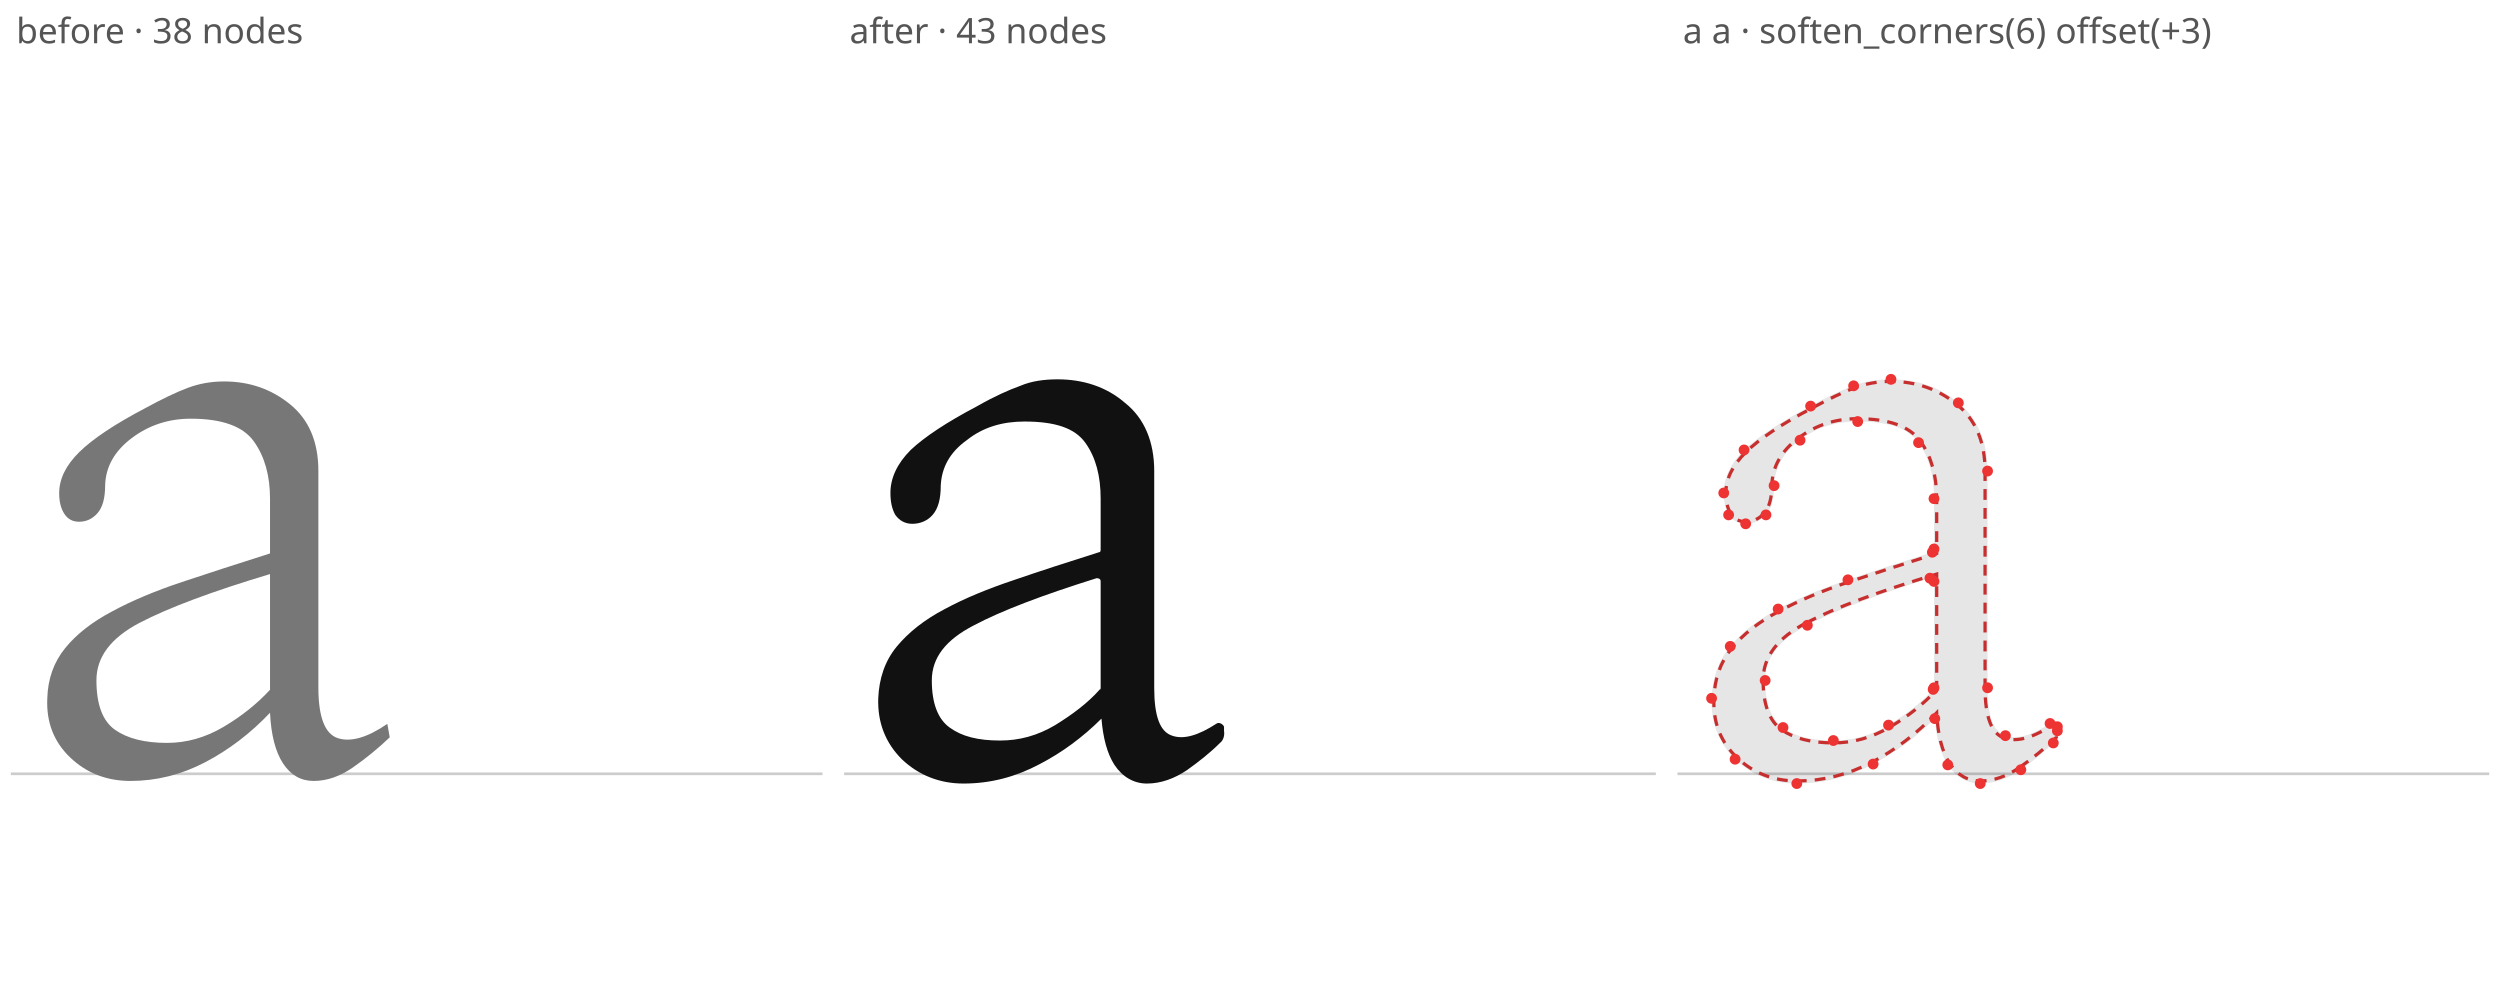
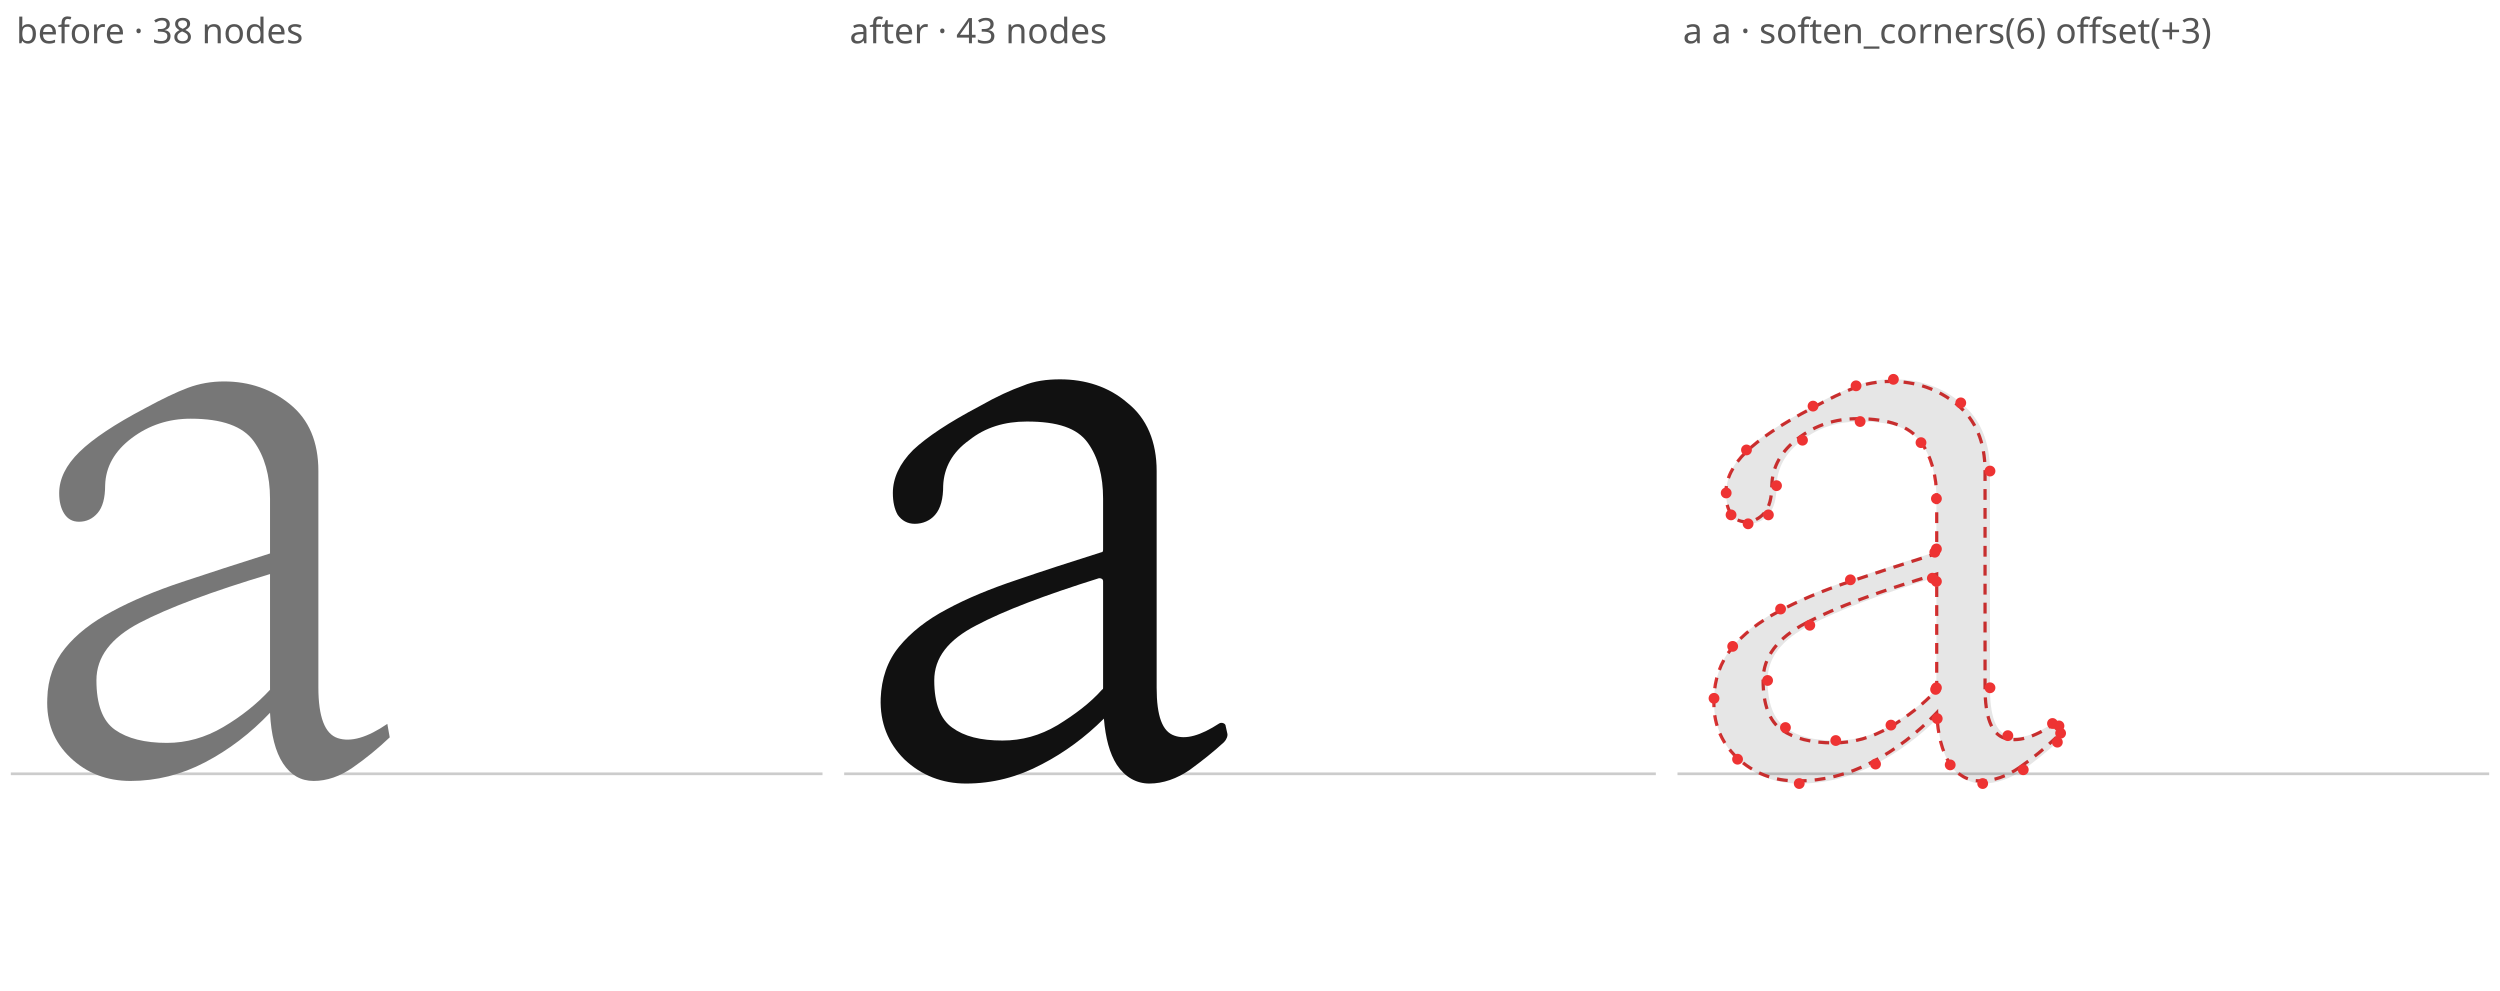
<svg xmlns="http://www.w3.org/2000/svg" width="924" height="366" viewBox="0 0 924 366" style="background:#fff">
  <g transform="translate(4,286.0)">
    <g transform="scale(0.3,-0.3)">
      <line x1="0" y1="0" x2="1000" y2="0" stroke="#ccc" stroke-width="3.333" />
      <path d="M421.387 7.812C437.337 18.88 452.474 31.25 466.797 44.922L463.867 61.523C439.128 44.596 418.783 38.737 402.832 43.945C386.882 49.154 378.906 69.987 378.906 106.445V373.047C378.906 408.854 367.35 436.198 344.238 455.078C321.126 473.958 293.945 483.398 262.695 483.398C247.07 483.398 232.259 480.794 218.262 475.586C204.264 470.378 186.523 461.914 165.039 450.195C127.93 430.664 101.074 412.76 84.473 396.484C67.871 380.208 59.57 363.281 59.57 345.703C59.57 335.286 61.686 326.823 65.918 320.312C70.15 313.802 76.172 310.547 83.984 310.547C93.099 310.547 100.749 314.128 106.934 321.289C113.118 328.451 116.211 339.844 116.211 355.469C116.862 378.255 127.767 397.624 148.926 413.574C170.085 429.525 194.336 437.5 221.68 437.5C260.091 437.5 285.97 428.223 299.316 409.668C312.663 391.113 319.336 367.513 319.336 338.867V271.484C280.273 259.115 244.141 247.396 210.938 236.328C177.734 225.26 149.089 213.216 125.0 200.195C100.26 187.174 80.892 172.038 66.895 154.785C52.897 137.533 45.573 116.862 44.922 92.773C43.62 63.477 53.06 39.225 73.242 20.02C93.424 0.814 118.164 -8.789 147.461 -8.789C179.362 -8.789 209.961 -1.139 239.258 14.16C268.555 29.46 295.247 49.805 319.336 75.195C320.638 47.852 326.009 27.018 335.449 12.695C344.889 -1.628 357.422 -8.789 373.047 -8.789C389.323 -8.789 405.436 -3.255 421.387 7.812ZM158.691 186.035C194.173 204.59 247.721 224.609 319.336 246.094V103.516C303.06 85.938 283.854 70.638 261.719 57.617C239.583 44.596 216.471 38.086 192.383 38.086C165.039 38.086 143.717 43.457 128.418 54.199C113.118 64.941 105.469 85.286 105.469 115.234C105.469 143.88 123.21 167.48 158.691 186.035Z" fill="#777" stroke="none" />
    </g>
  </g>
  <text x="6" y="16" font-family="sans-serif" font-size="13" fill="#555">before · 38 nodes</text>
  <g transform="translate(312,286.0)">
    <g transform="scale(0.3,-0.3)">
      <line x1="0" y1="0" x2="1000" y2="0" stroke="#ccc" stroke-width="3.333" />
-       <path d="M463.0 38.0C467.0 41.0 469.0 47.0 468.0 53.0V58.0C467.0 61.0 462.0 64.0 459.0 62.0C436.0 47.0 418.0 42.0 404.0 47.0C389.0 52.0 382.0 71.0 382.0 106.0V373.0C382.0 409.0 370.0 438.0 346.0 457.0C323.0 477.0 294.0 486.0 263.0 486.0C247.0 486.0 231.0 484.0 217.0 478.0C203.0 473.0 185.0 465.0 164.0 453.0C126.0 433.0 99.0 415.0 82.0 399.0C65.0 382.0 57.0 364.0 57.0 346.0C57.0 335.0 59.0 326.0 63.0 319.0C68.0 312.0 75.0 308.0 84.0 308.0C94.0 308.0 103.0 312.0 109.0 319.0C116.0 327.0 119.0 339.0 119.0 355.0C120.0 377.0 130.0 396.0 151.0 411.0C171.0 427.0 195.0 434.0 222.0 434.0C260.0 434.0 284.0 426.0 297.0 408.0C310.0 390.0 316.0 367.0 316.0 339.0V277.0C316.0 275.0 316.0 273.0 314.0 273.0C276.0 261.0 242.0 250.0 210.0 239.0C177.0 228.0 148.0 216.0 124.0 203.0C99.0 190.0 79.0 174.0 65.0 157.0C50.0 139.0 43.0 117.0 42.0 93.0C41.0 63.0 51.0 38.0 71.0 18.0C92.0 -2.0 118.0 -12.0 147.0 -12.0C180.0 -12.0 211.0 -4.0 241.0 12.0C268.0 26.0 294.0 45.0 317.0 68.0C319.0 44.0 324.0 25.0 333.0 11.0C343.0 -4.0 357.0 -12.0 373.0 -12.0C390.0 -12.0 407.0 -6.0 423.0 5.0C437.0 15.0 451.0 26.0 463.0 38.0ZM311.0 241.0C314.0 241.0 316.0 240.0 316.0 237.0V106.0C316.0 105.0 316.0 104.0 315.0 104.0C300.0 87.0 281.0 73.0 260.0 60.0C238.0 47.0 216.0 41.0 192.0 41.0C165.0 41.0 145.0 46.0 130.0 57.0C116.0 67.0 108.0 86.0 108.0 115.0C108.0 143.0 125.0 165.0 160.0 183.0C194.0 201.0 244.0 220.0 311.0 241.0Z" fill="#111" stroke="none" />
+       <path d="M468.0 39.0C471.0 42.0 473.0 47.0 472.0 50.0L470.0 59.0C470.0 62.0 465.0 64.0 462.0 62.0C439.0 47.0 421.0 42.0 407.0 47.0C392.0 52.0 385.0 71.0 385.0 106.0V373.0C385.0 409.0 373.0 438.0 349.0 457.0C326.0 477.0 297.0 486.0 266.0 486.0C250.0 486.0 234.0 484.0 220.0 478.0C206.0 473.0 188.0 465.0 167.0 453.0C129.0 433.0 102.0 415.0 85.0 399.0C68.0 382.0 60.0 364.0 60.0 346.0C60.0 335.0 62.0 326.0 66.0 319.0C71.0 312.0 78.0 308.0 87.0 308.0C97.0 308.0 106.0 312.0 112.0 319.0C119.0 327.0 122.0 339.0 122.0 355.0C123.0 377.0 133.0 396.0 154.0 411.0C174.0 427.0 198.0 434.0 225.0 434.0C263.0 434.0 287.0 426.0 300.0 408.0C313.0 390.0 319.0 367.0 319.0 339.0V277.0C319.0 275.0 319.0 273.0 317.0 273.0C279.0 261.0 245.0 250.0 213.0 239.0C180.0 228.0 151.0 216.0 127.0 203.0C102.0 190.0 82.0 174.0 68.0 157.0C53.0 139.0 46.0 117.0 45.0 93.0C44.0 63.0 54.0 38.0 74.0 18.0C95.0 -2.0 121.0 -12.0 150.0 -12.0C183.0 -12.0 214.0 -4.0 244.0 12.0C271.0 26.0 297.0 45.0 320.0 68.0C322.0 44.0 327.0 25.0 336.0 11.0C346.0 -4.0 360.0 -12.0 376.0 -12.0C393.0 -12.0 410.0 -6.0 426.0 5.0C441.0 16.0 455.0 27.0 468.0 39.0ZM314.0 241.0C317.0 241.0 319.0 240.0 319.0 237.0V106.0C319.0 105.0 319.0 104.0 318.0 104.0C303.0 87.0 284.0 73.0 263.0 60.0C241.0 47.0 219.0 41.0 195.0 41.0C168.0 41.0 148.0 46.0 133.0 57.0C119.0 67.0 111.0 86.0 111.0 115.0C111.0 143.0 128.0 165.0 163.0 183.0C197.0 201.0 247.0 220.0 314.0 241.0Z" fill="#111" stroke="none" />
    </g>
  </g>
  <text x="314" y="16" font-family="sans-serif" font-size="13" fill="#555">after · 43 nodes</text>
  <g transform="translate(620,286.0)">
    <g transform="scale(0.3,-0.3)">
      <line x1="0" y1="0" x2="1000" y2="0" stroke="#ccc" stroke-width="3.333" />
      <path d="M421.387 7.812C437.337 18.88 452.474 31.25 466.797 44.922L463.867 61.523C439.128 44.596 418.783 38.737 402.832 43.945C386.882 49.154 378.906 69.987 378.906 106.445V373.047C378.906 408.854 367.35 436.198 344.238 455.078C321.126 473.958 293.945 483.398 262.695 483.398C247.07 483.398 232.259 480.794 218.262 475.586C204.264 470.378 186.523 461.914 165.039 450.195C127.93 430.664 101.074 412.76 84.473 396.484C67.871 380.208 59.57 363.281 59.57 345.703C59.57 335.286 61.686 326.823 65.918 320.312C70.15 313.802 76.172 310.547 83.984 310.547C93.099 310.547 100.749 314.128 106.934 321.289C113.118 328.451 116.211 339.844 116.211 355.469C116.862 378.255 127.767 397.624 148.926 413.574C170.085 429.525 194.336 437.5 221.68 437.5C260.091 437.5 285.97 428.223 299.316 409.668C312.663 391.113 319.336 367.513 319.336 338.867V271.484C280.273 259.115 244.141 247.396 210.938 236.328C177.734 225.26 149.089 213.216 125.0 200.195C100.26 187.174 80.892 172.038 66.895 154.785C52.897 137.533 45.573 116.862 44.922 92.773C43.62 63.477 53.06 39.225 73.242 20.02C93.424 0.814 118.164 -8.789 147.461 -8.789C179.362 -8.789 209.961 -1.139 239.258 14.16C268.555 29.46 295.247 49.805 319.336 75.195C320.638 47.852 326.009 27.018 335.449 12.695C344.889 -1.628 357.422 -8.789 373.047 -8.789C389.323 -8.789 405.436 -3.255 421.387 7.812ZM158.691 186.035C194.173 204.59 247.721 224.609 319.336 246.094V103.516C303.06 85.938 283.854 70.638 261.719 57.617C239.583 44.596 216.471 38.086 192.383 38.086C165.039 38.086 143.717 43.457 128.418 54.199C113.118 64.941 105.469 85.286 105.469 115.234C105.469 143.88 123.21 167.48 158.691 186.035Z" fill="none" stroke="#d33" stroke-width="4.0" stroke-dasharray="13.333,10.0" />
-       <path d="M463.0 38.0C467.0 41.0 469.0 47.0 468.0 53.0V58.0C467.0 61.0 462.0 64.0 459.0 62.0C436.0 47.0 418.0 42.0 404.0 47.0C389.0 52.0 382.0 71.0 382.0 106.0V373.0C382.0 409.0 370.0 438.0 346.0 457.0C323.0 477.0 294.0 486.0 263.0 486.0C247.0 486.0 231.0 484.0 217.0 478.0C203.0 473.0 185.0 465.0 164.0 453.0C126.0 433.0 99.0 415.0 82.0 399.0C65.0 382.0 57.0 364.0 57.0 346.0C57.0 335.0 59.0 326.0 63.0 319.0C68.0 312.0 75.0 308.0 84.0 308.0C94.0 308.0 103.0 312.0 109.0 319.0C116.0 327.0 119.0 339.0 119.0 355.0C120.0 377.0 130.0 396.0 151.0 411.0C171.0 427.0 195.0 434.0 222.0 434.0C260.0 434.0 284.0 426.0 297.0 408.0C310.0 390.0 316.0 367.0 316.0 339.0V277.0C316.0 275.0 316.0 273.0 314.0 273.0C276.0 261.0 242.0 250.0 210.0 239.0C177.0 228.0 148.0 216.0 124.0 203.0C99.0 190.0 79.0 174.0 65.0 157.0C50.0 139.0 43.0 117.0 42.0 93.0C41.0 63.0 51.0 38.0 71.0 18.0C92.0 -2.0 118.0 -12.0 147.0 -12.0C180.0 -12.0 211.0 -4.0 241.0 12.0C268.0 26.0 294.0 45.0 317.0 68.0C319.0 44.0 324.0 25.0 333.0 11.0C343.0 -4.0 357.0 -12.0 373.0 -12.0C390.0 -12.0 407.0 -6.0 423.0 5.0C437.0 15.0 451.0 26.0 463.0 38.0ZM311.0 241.0C314.0 241.0 316.0 240.0 316.0 237.0V106.0C316.0 105.0 316.0 104.0 315.0 104.0C300.0 87.0 281.0 73.0 260.0 60.0C238.0 47.0 216.0 41.0 192.0 41.0C165.0 41.0 145.0 46.0 130.0 57.0C116.0 67.0 108.0 86.0 108.0 115.0C108.0 143.0 125.0 165.0 160.0 183.0C194.0 201.0 244.0 220.0 311.0 241.0Z" fill="rgba(0,0,0,0.10)" stroke="none" />
-       <circle cx="463.0" cy="38.0" r="6.667" fill="#e33" />
-       <circle cx="468.0" cy="53.0" r="6.667" fill="#e33" />
-       <circle cx="468.0" cy="58.0" r="6.667" fill="#e33" />
-       <circle cx="459.0" cy="62.0" r="6.667" fill="#e33" />
-       <circle cx="404.0" cy="47.0" r="6.667" fill="#e33" />
-       <circle cx="382.0" cy="106.0" r="6.667" fill="#e33" />
-       <circle cx="382.0" cy="373.0" r="6.667" fill="#e33" />
-       <circle cx="346.0" cy="457.0" r="6.667" fill="#e33" />
-       <circle cx="263.0" cy="486.0" r="6.667" fill="#e33" />
-       <circle cx="217.0" cy="478.0" r="6.667" fill="#e33" />
-       <circle cx="164.0" cy="453.0" r="6.667" fill="#e33" />
-       <circle cx="82.0" cy="399.0" r="6.667" fill="#e33" />
-       <circle cx="57.0" cy="346.0" r="6.667" fill="#e33" />
-       <circle cx="63.0" cy="319.0" r="6.667" fill="#e33" />
-       <circle cx="84.0" cy="308.0" r="6.667" fill="#e33" />
-       <circle cx="109.0" cy="319.0" r="6.667" fill="#e33" />
-       <circle cx="119.0" cy="355.0" r="6.667" fill="#e33" />
-       <circle cx="151.0" cy="411.0" r="6.667" fill="#e33" />
-       <circle cx="222.0" cy="434.0" r="6.667" fill="#e33" />
-       <circle cx="297.0" cy="408.0" r="6.667" fill="#e33" />
-       <circle cx="316.0" cy="339.0" r="6.667" fill="#e33" />
-       <circle cx="316.0" cy="277.0" r="6.667" fill="#e33" />
-       <circle cx="314.0" cy="273.0" r="6.667" fill="#e33" />
-       <circle cx="210.0" cy="239.0" r="6.667" fill="#e33" />
-       <circle cx="124.0" cy="203.0" r="6.667" fill="#e33" />
-       <circle cx="65.0" cy="157.0" r="6.667" fill="#e33" />
-       <circle cx="42.0" cy="93.0" r="6.667" fill="#e33" />
-       <circle cx="71.0" cy="18.0" r="6.667" fill="#e33" />
-       <circle cx="147.0" cy="-12.0" r="6.667" fill="#e33" />
-       <circle cx="241.0" cy="12.0" r="6.667" fill="#e33" />
-       <circle cx="317.0" cy="68.0" r="6.667" fill="#e33" />
-       <circle cx="333.0" cy="11.0" r="6.667" fill="#e33" />
-       <circle cx="373.0" cy="-12.0" r="6.667" fill="#e33" />
-       <circle cx="423.0" cy="5.0" r="6.667" fill="#e33" />
-       <circle cx="311.0" cy="241.0" r="6.667" fill="#e33" />
-       <circle cx="316.0" cy="237.0" r="6.667" fill="#e33" />
-       <circle cx="316.0" cy="106.0" r="6.667" fill="#e33" />
-       <circle cx="315.0" cy="104.0" r="6.667" fill="#e33" />
-       <circle cx="260.0" cy="60.0" r="6.667" fill="#e33" />
-       <circle cx="192.0" cy="41.0" r="6.667" fill="#e33" />
-       <circle cx="130.0" cy="57.0" r="6.667" fill="#e33" />
-       <circle cx="108.0" cy="115.0" r="6.667" fill="#e33" />
-       <circle cx="160.0" cy="183.0" r="6.667" fill="#e33" />
+       <path d="M468.0 39.0C471.0 42.0 473.0 47.0 472.0 50.0L470.0 59.0C470.0 62.0 465.0 64.0 462.0 62.0C439.0 47.0 421.0 42.0 407.0 47.0C392.0 52.0 385.0 71.0 385.0 106.0V373.0C385.0 409.0 373.0 438.0 349.0 457.0C326.0 477.0 297.0 486.0 266.0 486.0C250.0 486.0 234.0 484.0 220.0 478.0C206.0 473.0 188.0 465.0 167.0 453.0C129.0 433.0 102.0 415.0 85.0 399.0C68.0 382.0 60.0 364.0 60.0 346.0C60.0 335.0 62.0 326.0 66.0 319.0C71.0 312.0 78.0 308.0 87.0 308.0C97.0 308.0 106.0 312.0 112.0 319.0C119.0 327.0 122.0 339.0 122.0 355.0C123.0 377.0 133.0 396.0 154.0 411.0C174.0 427.0 198.0 434.0 225.0 434.0C263.0 434.0 287.0 426.0 300.0 408.0C313.0 390.0 319.0 367.0 319.0 339.0V277.0C319.0 275.0 319.0 273.0 317.0 273.0C279.0 261.0 245.0 250.0 213.0 239.0C180.0 228.0 151.0 216.0 127.0 203.0C102.0 190.0 82.0 174.0 68.0 157.0C53.0 139.0 46.0 117.0 45.0 93.0C44.0 63.0 54.0 38.0 74.0 18.0C95.0 -2.0 121.0 -12.0 150.0 -12.0C183.0 -12.0 214.0 -4.0 244.0 12.0C271.0 26.0 297.0 45.0 320.0 68.0C322.0 44.0 327.0 25.0 336.0 11.0C346.0 -4.0 360.0 -12.0 376.0 -12.0C393.0 -12.0 410.0 -6.0 426.0 5.0C441.0 16.0 455.0 27.0 468.0 39.0ZM314.0 241.0C317.0 241.0 319.0 240.0 319.0 237.0V106.0C319.0 105.0 319.0 104.0 318.0 104.0C303.0 87.0 284.0 73.0 263.0 60.0C241.0 47.0 219.0 41.0 195.0 41.0C168.0 41.0 148.0 46.0 133.0 57.0C119.0 67.0 111.0 86.0 111.0 115.0C111.0 143.0 128.0 165.0 163.0 183.0C197.0 201.0 247.0 220.0 314.0 241.0Z" fill="rgba(0,0,0,0.10)" stroke="none" />
+       <circle cx="468.0" cy="39.0" r="6.667" fill="#e33" />
+       <circle cx="472.0" cy="50.0" r="6.667" fill="#e33" />
+       <circle cx="470.0" cy="59.0" r="6.667" fill="#e33" />
+       <circle cx="462.0" cy="62.0" r="6.667" fill="#e33" />
+       <circle cx="407.0" cy="47.0" r="6.667" fill="#e33" />
+       <circle cx="385.0" cy="106.0" r="6.667" fill="#e33" />
+       <circle cx="385.0" cy="373.0" r="6.667" fill="#e33" />
+       <circle cx="349.0" cy="457.0" r="6.667" fill="#e33" />
+       <circle cx="266.0" cy="486.0" r="6.667" fill="#e33" />
+       <circle cx="220.0" cy="478.0" r="6.667" fill="#e33" />
+       <circle cx="167.0" cy="453.0" r="6.667" fill="#e33" />
+       <circle cx="85.0" cy="399.0" r="6.667" fill="#e33" />
+       <circle cx="60.0" cy="346.0" r="6.667" fill="#e33" />
+       <circle cx="66.0" cy="319.0" r="6.667" fill="#e33" />
+       <circle cx="87.0" cy="308.0" r="6.667" fill="#e33" />
+       <circle cx="112.0" cy="319.0" r="6.667" fill="#e33" />
+       <circle cx="122.0" cy="355.0" r="6.667" fill="#e33" />
+       <circle cx="154.0" cy="411.0" r="6.667" fill="#e33" />
+       <circle cx="225.0" cy="434.0" r="6.667" fill="#e33" />
+       <circle cx="300.0" cy="408.0" r="6.667" fill="#e33" />
+       <circle cx="319.0" cy="339.0" r="6.667" fill="#e33" />
+       <circle cx="319.0" cy="277.0" r="6.667" fill="#e33" />
+       <circle cx="317.0" cy="273.0" r="6.667" fill="#e33" />
+       <circle cx="213.0" cy="239.0" r="6.667" fill="#e33" />
+       <circle cx="127.0" cy="203.0" r="6.667" fill="#e33" />
+       <circle cx="68.0" cy="157.0" r="6.667" fill="#e33" />
+       <circle cx="45.0" cy="93.0" r="6.667" fill="#e33" />
+       <circle cx="74.0" cy="18.0" r="6.667" fill="#e33" />
+       <circle cx="150.0" cy="-12.0" r="6.667" fill="#e33" />
+       <circle cx="244.0" cy="12.0" r="6.667" fill="#e33" />
+       <circle cx="320.0" cy="68.0" r="6.667" fill="#e33" />
+       <circle cx="336.0" cy="11.0" r="6.667" fill="#e33" />
+       <circle cx="376.0" cy="-12.0" r="6.667" fill="#e33" />
+       <circle cx="426.0" cy="5.0" r="6.667" fill="#e33" />
+       <circle cx="314.0" cy="241.0" r="6.667" fill="#e33" />
+       <circle cx="319.0" cy="237.0" r="6.667" fill="#e33" />
+       <circle cx="319.0" cy="106.0" r="6.667" fill="#e33" />
+       <circle cx="318.0" cy="104.0" r="6.667" fill="#e33" />
+       <circle cx="263.0" cy="60.0" r="6.667" fill="#e33" />
+       <circle cx="195.0" cy="41.0" r="6.667" fill="#e33" />
+       <circle cx="133.0" cy="57.0" r="6.667" fill="#e33" />
+       <circle cx="111.0" cy="115.0" r="6.667" fill="#e33" />
+       <circle cx="163.0" cy="183.0" r="6.667" fill="#e33" />
    </g>
  </g>
  <text x="622" y="16" font-family="sans-serif" font-size="13" fill="#555">a a · soften_corners(6) offset(+3)</text>
</svg>
